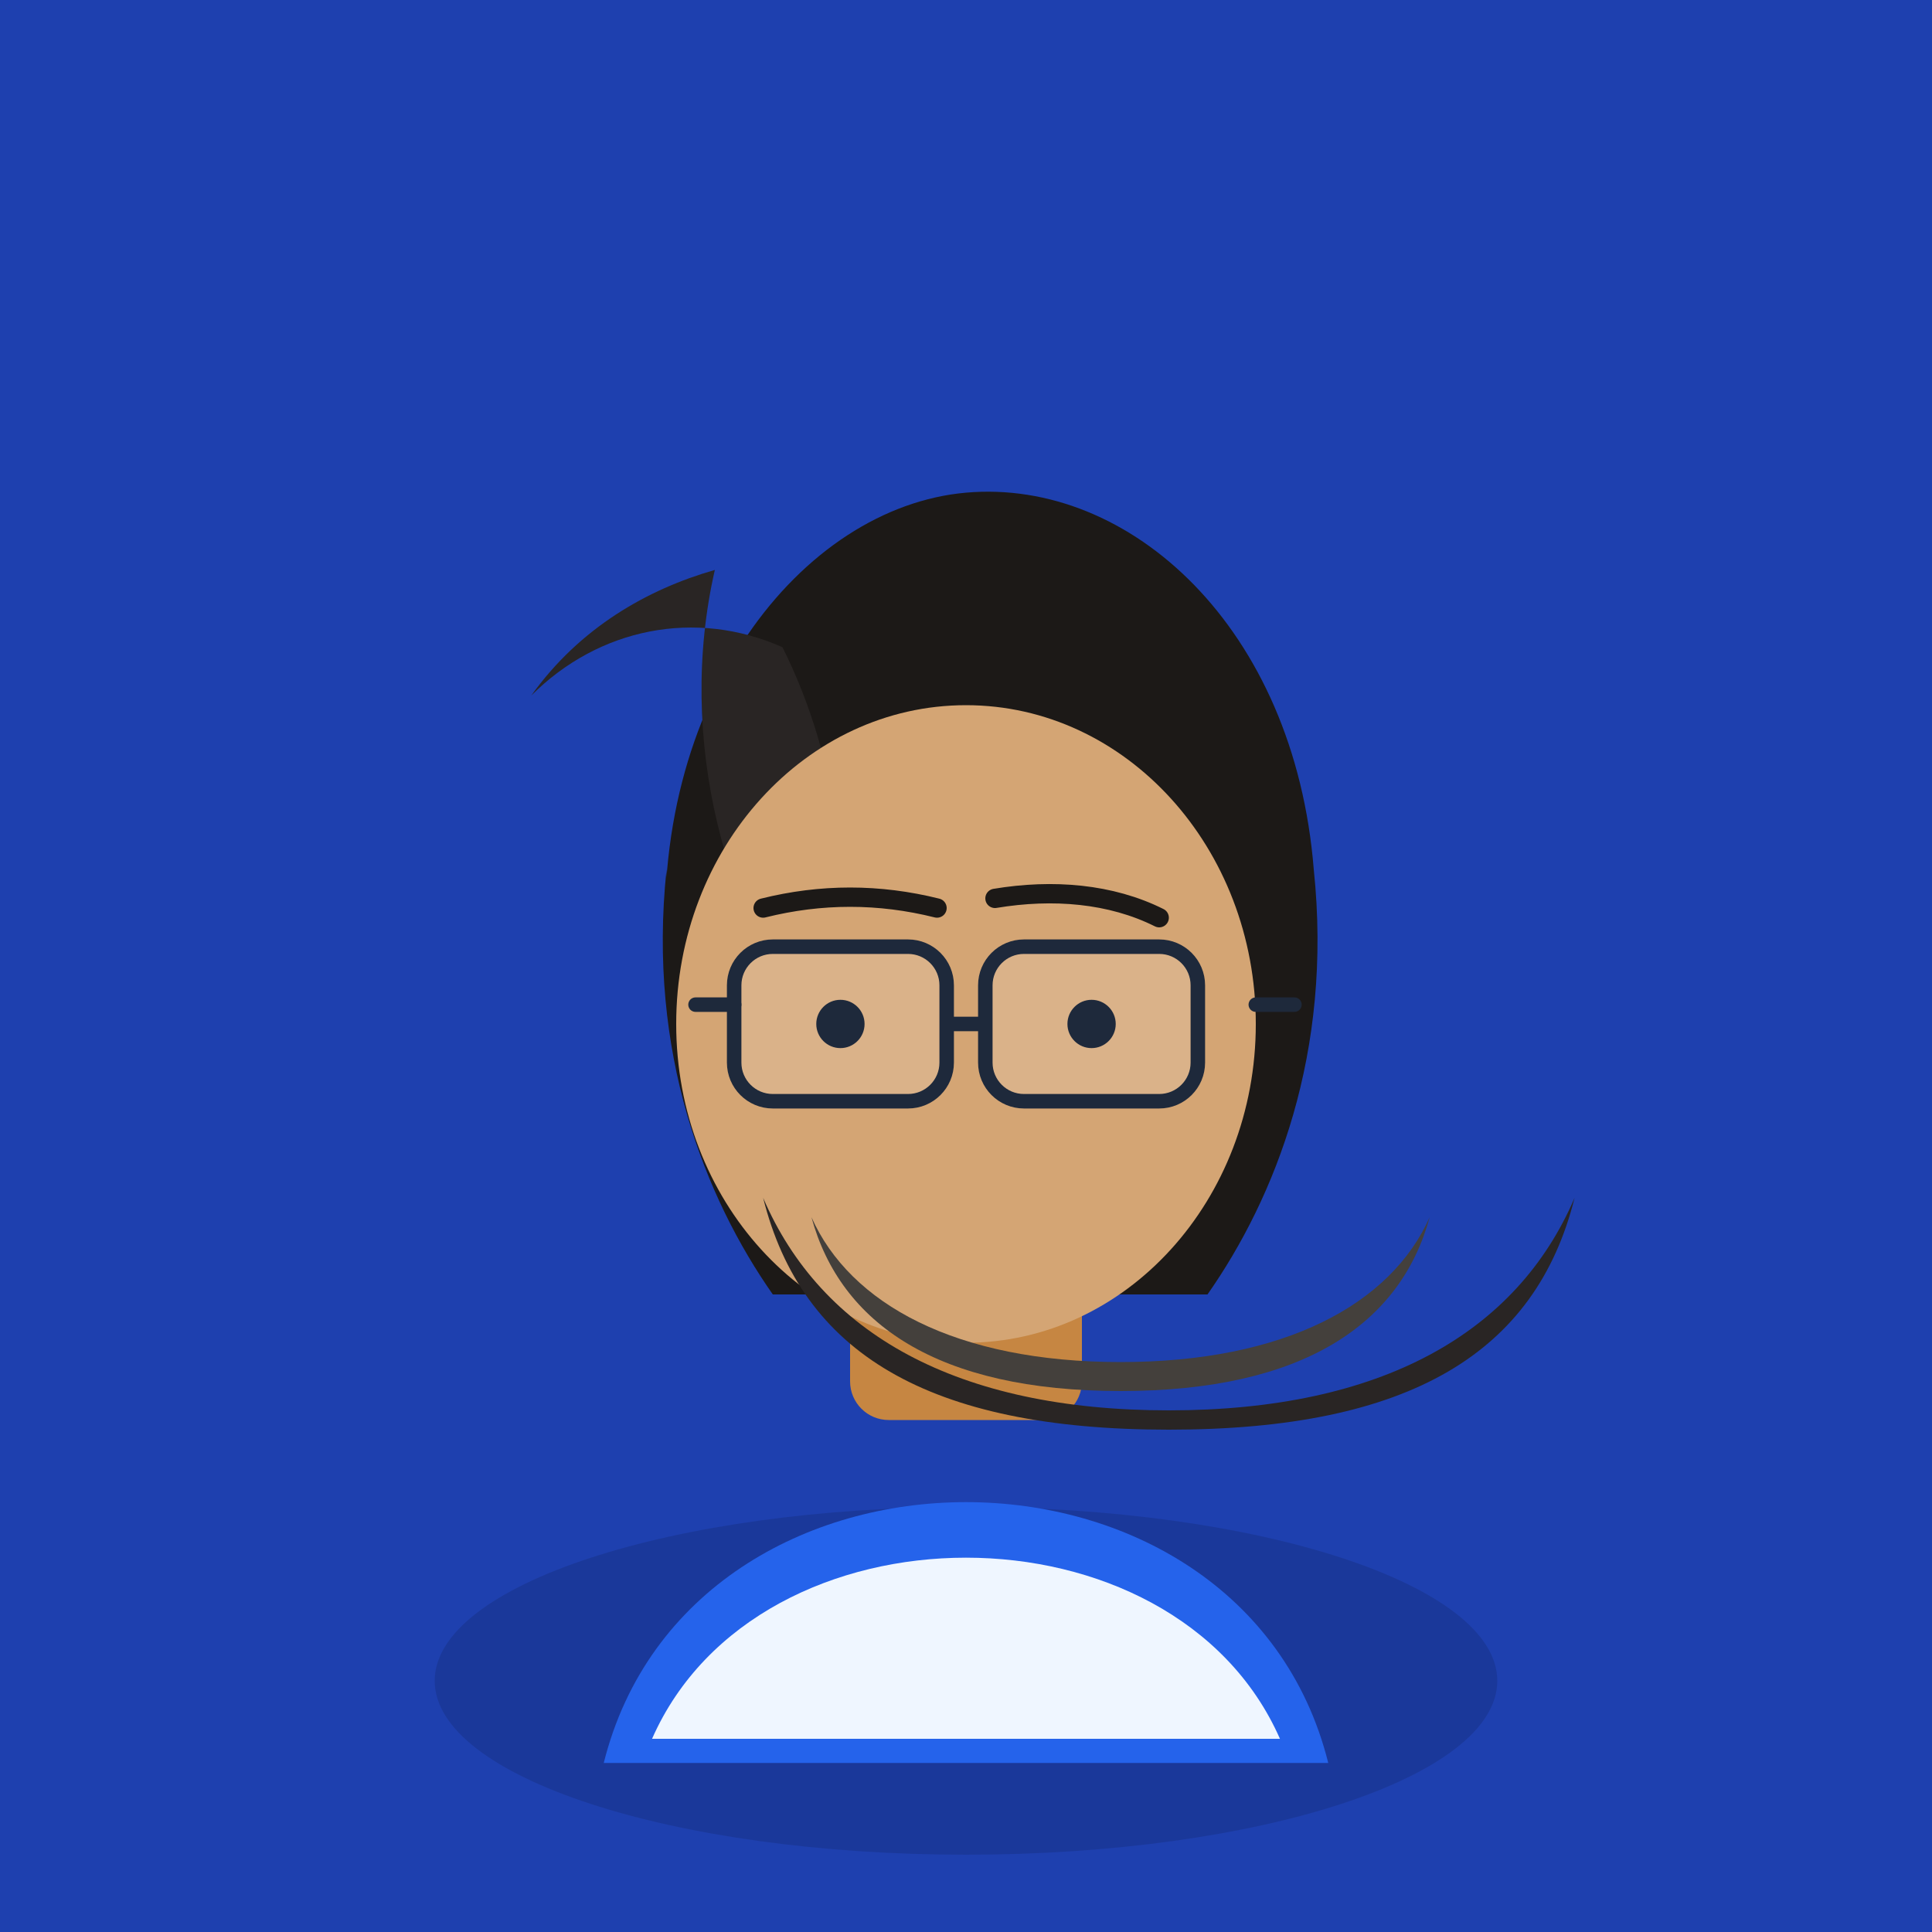
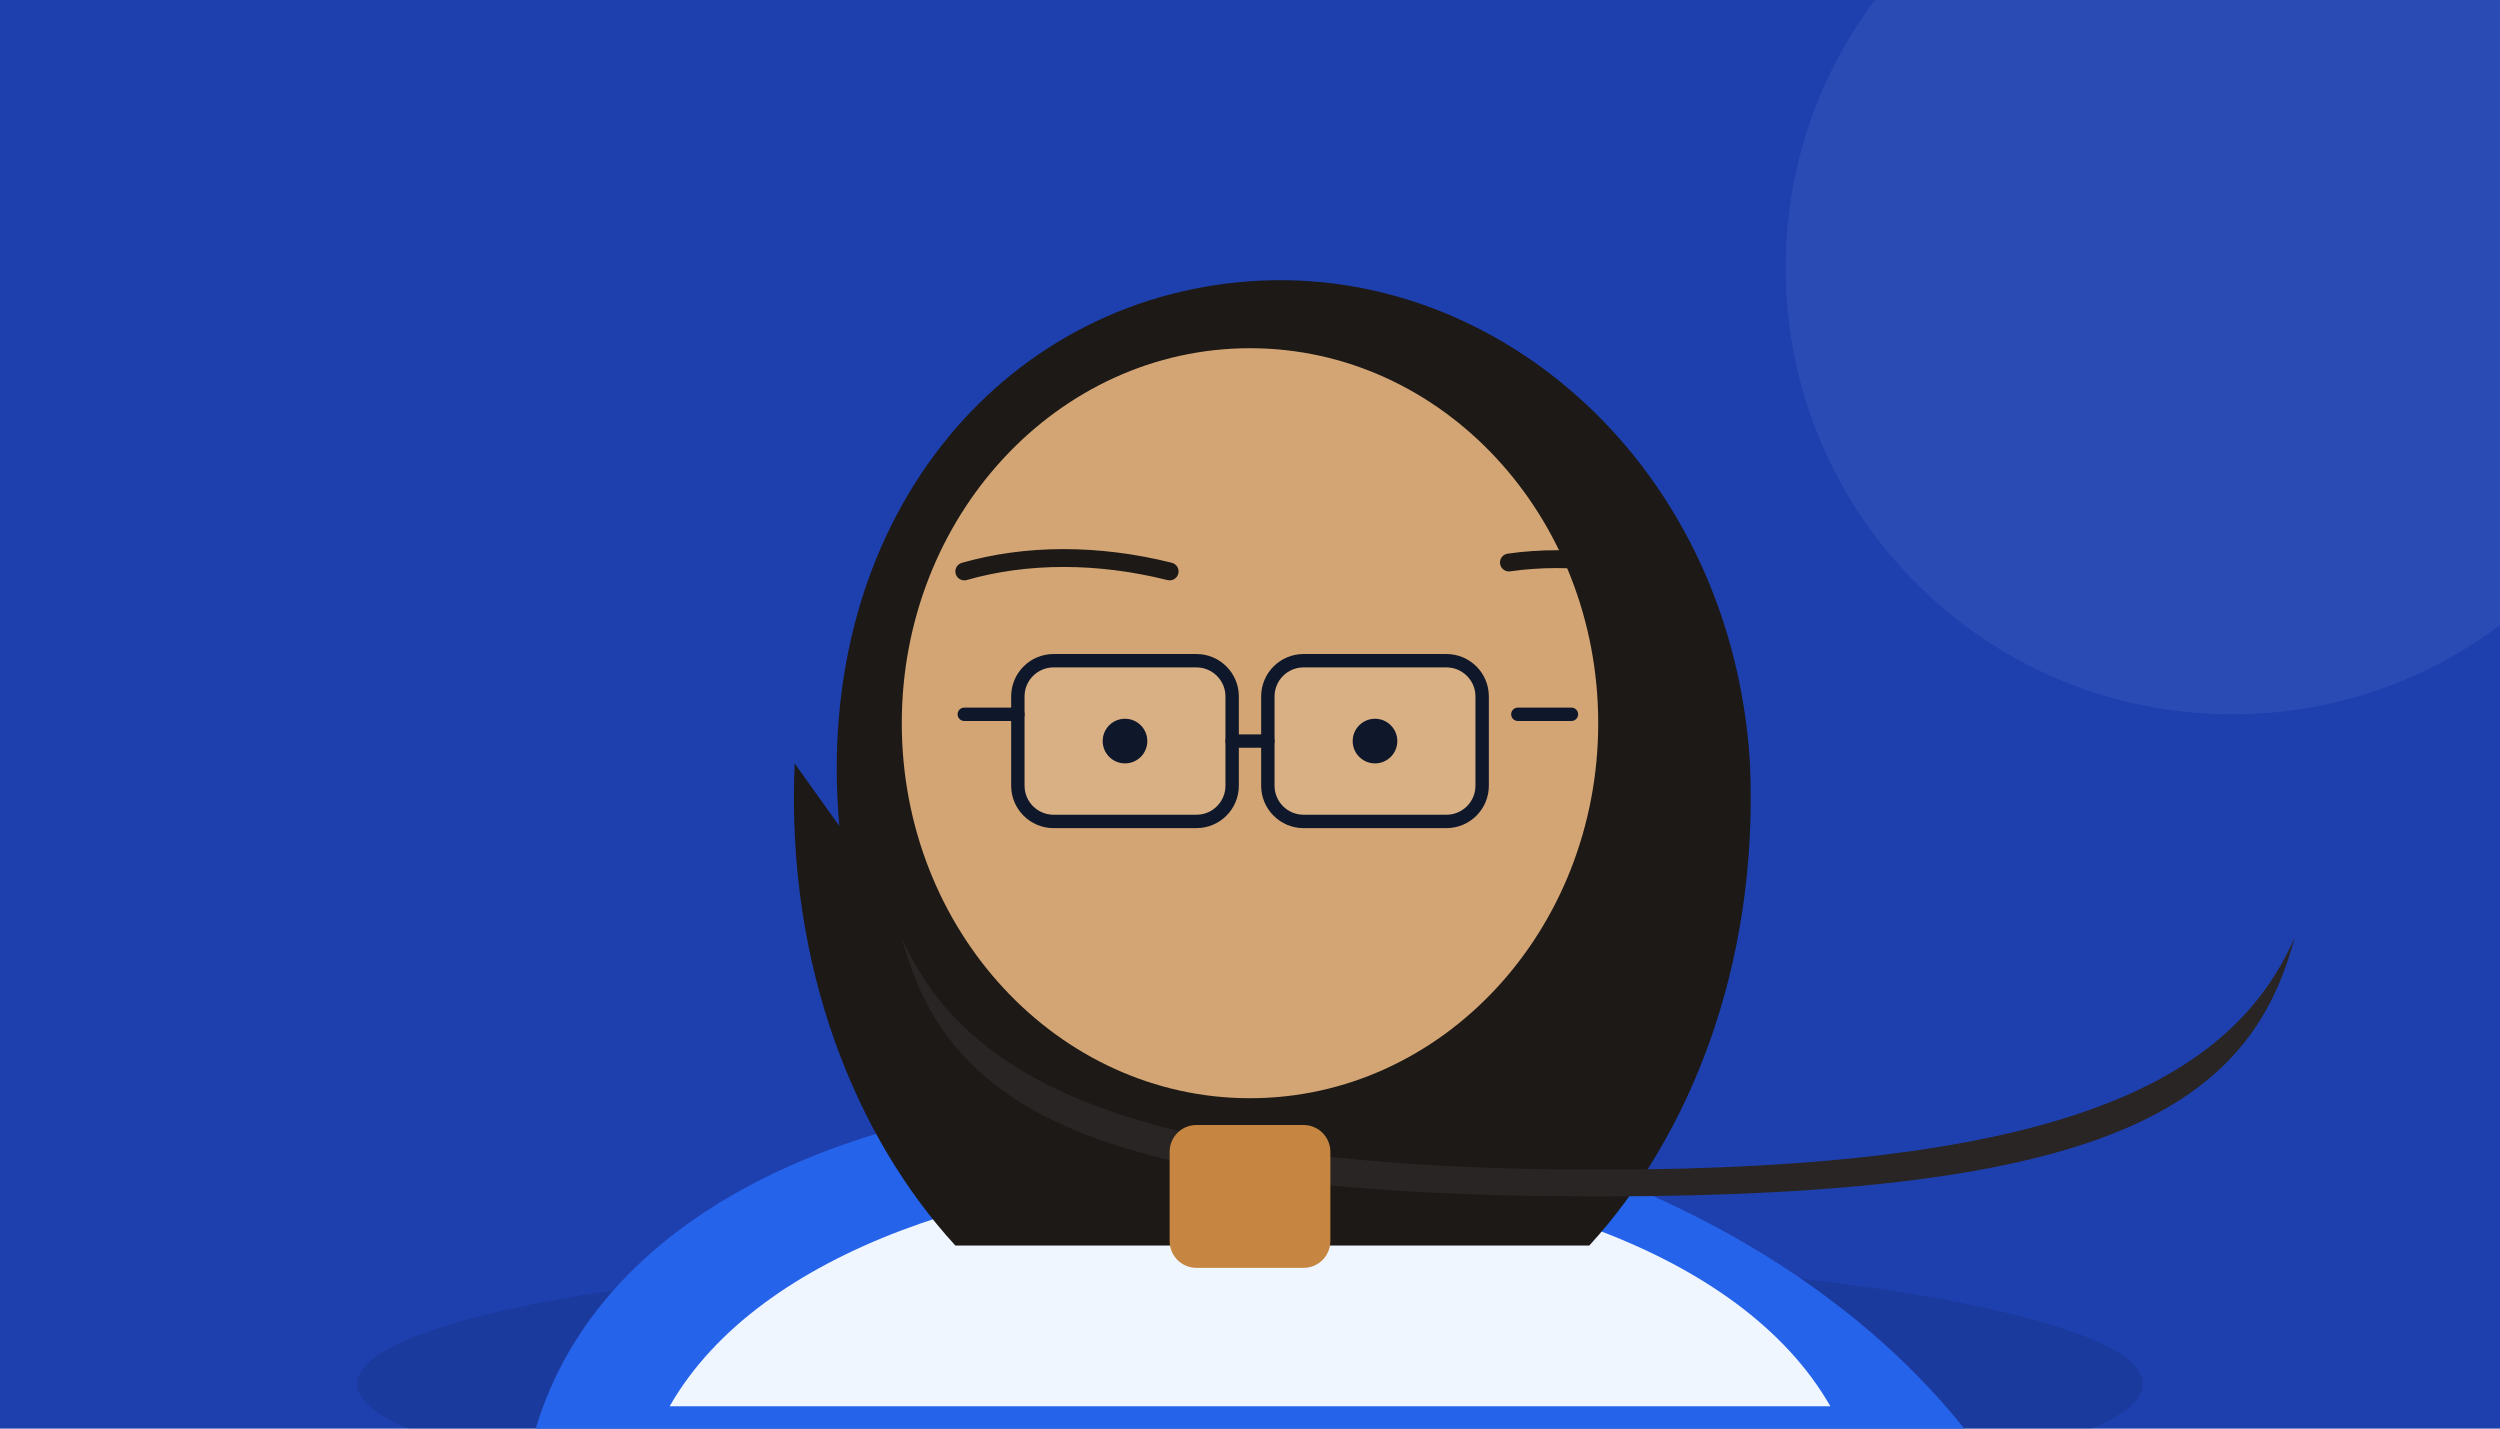
- <svg xmlns="http://www.w3.org/2000/svg" viewBox="0 0 400 400" fill="none">
+ <svg xmlns="http://www.w3.org/2000/svg" viewBox="0 0 560 320" fill="none">
  <defs>
-     <linearGradient id="bg" x1="0" y1="0" x2="400" y2="400">
+     <linearGradient id="bg" x1="0" y1="0" x2="560" y2="320">
      <stop stop-color="#1e40af" />
      <stop offset="1" stop-color="#3b82f6" />
    </linearGradient>
  </defs>
-   <rect width="400" height="400" fill="url(#bg)" />
-   <ellipse cx="200" cy="348" rx="110" ry="36" fill="#000" opacity="0.12" />
-   <path d="M125 365c18-72 132-72 150 0H125z" fill="#2563eb" />
-   <path d="M135 360c22-50 108-50 130 0H135z" fill="#eff6ff" />
-   <path d="M138 200c-4-55 28-95 62-98 34-3 68 28 72 78 4 38-8 68-22 88H160c-14-20-26-50-22-88z" fill="#1c1917" />
-   <path d="M148 118c-8 35 2 72 22 98 8-28 4-58-8-82-18-8-38-4-52 10 10-14 24-22 38-26z" fill="#292524" />
-   <rect x="176" y="252" width="48" height="42" rx="8" fill="#c68642" />
-   <ellipse cx="200" cy="212" rx="60" ry="66" fill="#d4a574" />
-   <path d="M158 248c8 32 34 48 84 48s76-16 84-48c-12 28-40 44-84 44s-72-16-84-44z" fill="#292524" />
-   <path d="M168 252c6 22 26 36 64 36s58-14 64-36c-8 18-30 30-64 30s-56-12-64-30z" fill="#44403c" />
-   <rect x="152" y="196" width="44" height="32" rx="8" stroke="#1e293b" stroke-width="3" fill="rgba(255,255,255,0.15)" />
-   <rect x="204" y="196" width="44" height="32" rx="8" stroke="#1e293b" stroke-width="3" fill="rgba(255,255,255,0.15)" />
-   <path d="M196 212h8" stroke="#1e293b" stroke-width="3" />
-   <path d="M152 208h-8M260 208h8" stroke="#1e293b" stroke-width="3" stroke-linecap="round" />
-   <circle cx="174" cy="212" r="5" fill="#1e293b" />
-   <circle cx="226" cy="212" r="5" fill="#1e293b" />
-   <path d="M158 188c12-3 24-3 36 0M206 186c12-2 24-1 34 4" stroke="#1c1917" stroke-width="4" stroke-linecap="round" />
+   <rect width="560" height="320" fill="url(#bg)" />
+   <circle cx="500" cy="60" r="100" fill="#fff" opacity="0.06" />
+   <ellipse cx="280" cy="310" rx="200" ry="30" fill="#000" opacity="0.1" />
+   <path d="M120 320c30-100 240-100 320 0H120z" fill="#2563eb" />
+   <path d="M150 315c40-70 220-70 260 0H150z" fill="#eff6ff" />
+   <path d="M188 185c-6-68 36-118 92-122 56-4 108 42 112 108 2 46-14 84-36 108H214c-22-24-38-62-36-108z" fill="#1c1917" />
+   <ellipse cx="280" cy="162" rx="78" ry="84" fill="#d4a574" />
+   <path d="M202 210c10 38 42 58 156 58s146-20 156-58c-14 32-52 52-156 52S216 242 202 210z" fill="#292524" />
+   <rect x="228" y="148" width="48" height="36" rx="8" stroke="#0f172a" stroke-width="3" fill="rgba(255,255,255,0.12)" />
+   <rect x="284" y="148" width="48" height="36" rx="8" stroke="#0f172a" stroke-width="3" fill="rgba(255,255,255,0.12)" />
+   <path d="M276 166h8M228 160h-12M340 160h12" stroke="#0f172a" stroke-width="3" stroke-linecap="round" />
+   <circle cx="252" cy="166" r="5" fill="#0f172a" />
+   <circle cx="308" cy="166" r="5" fill="#0f172a" />
+   <path d="M216 128c14-4 30-4 46 0M338 126c14-2 30 0 42 6" stroke="#1c1917" stroke-width="4" stroke-linecap="round" />
+   <rect x="262" y="252" width="36" height="32" rx="6" fill="#c68642" />
</svg>
